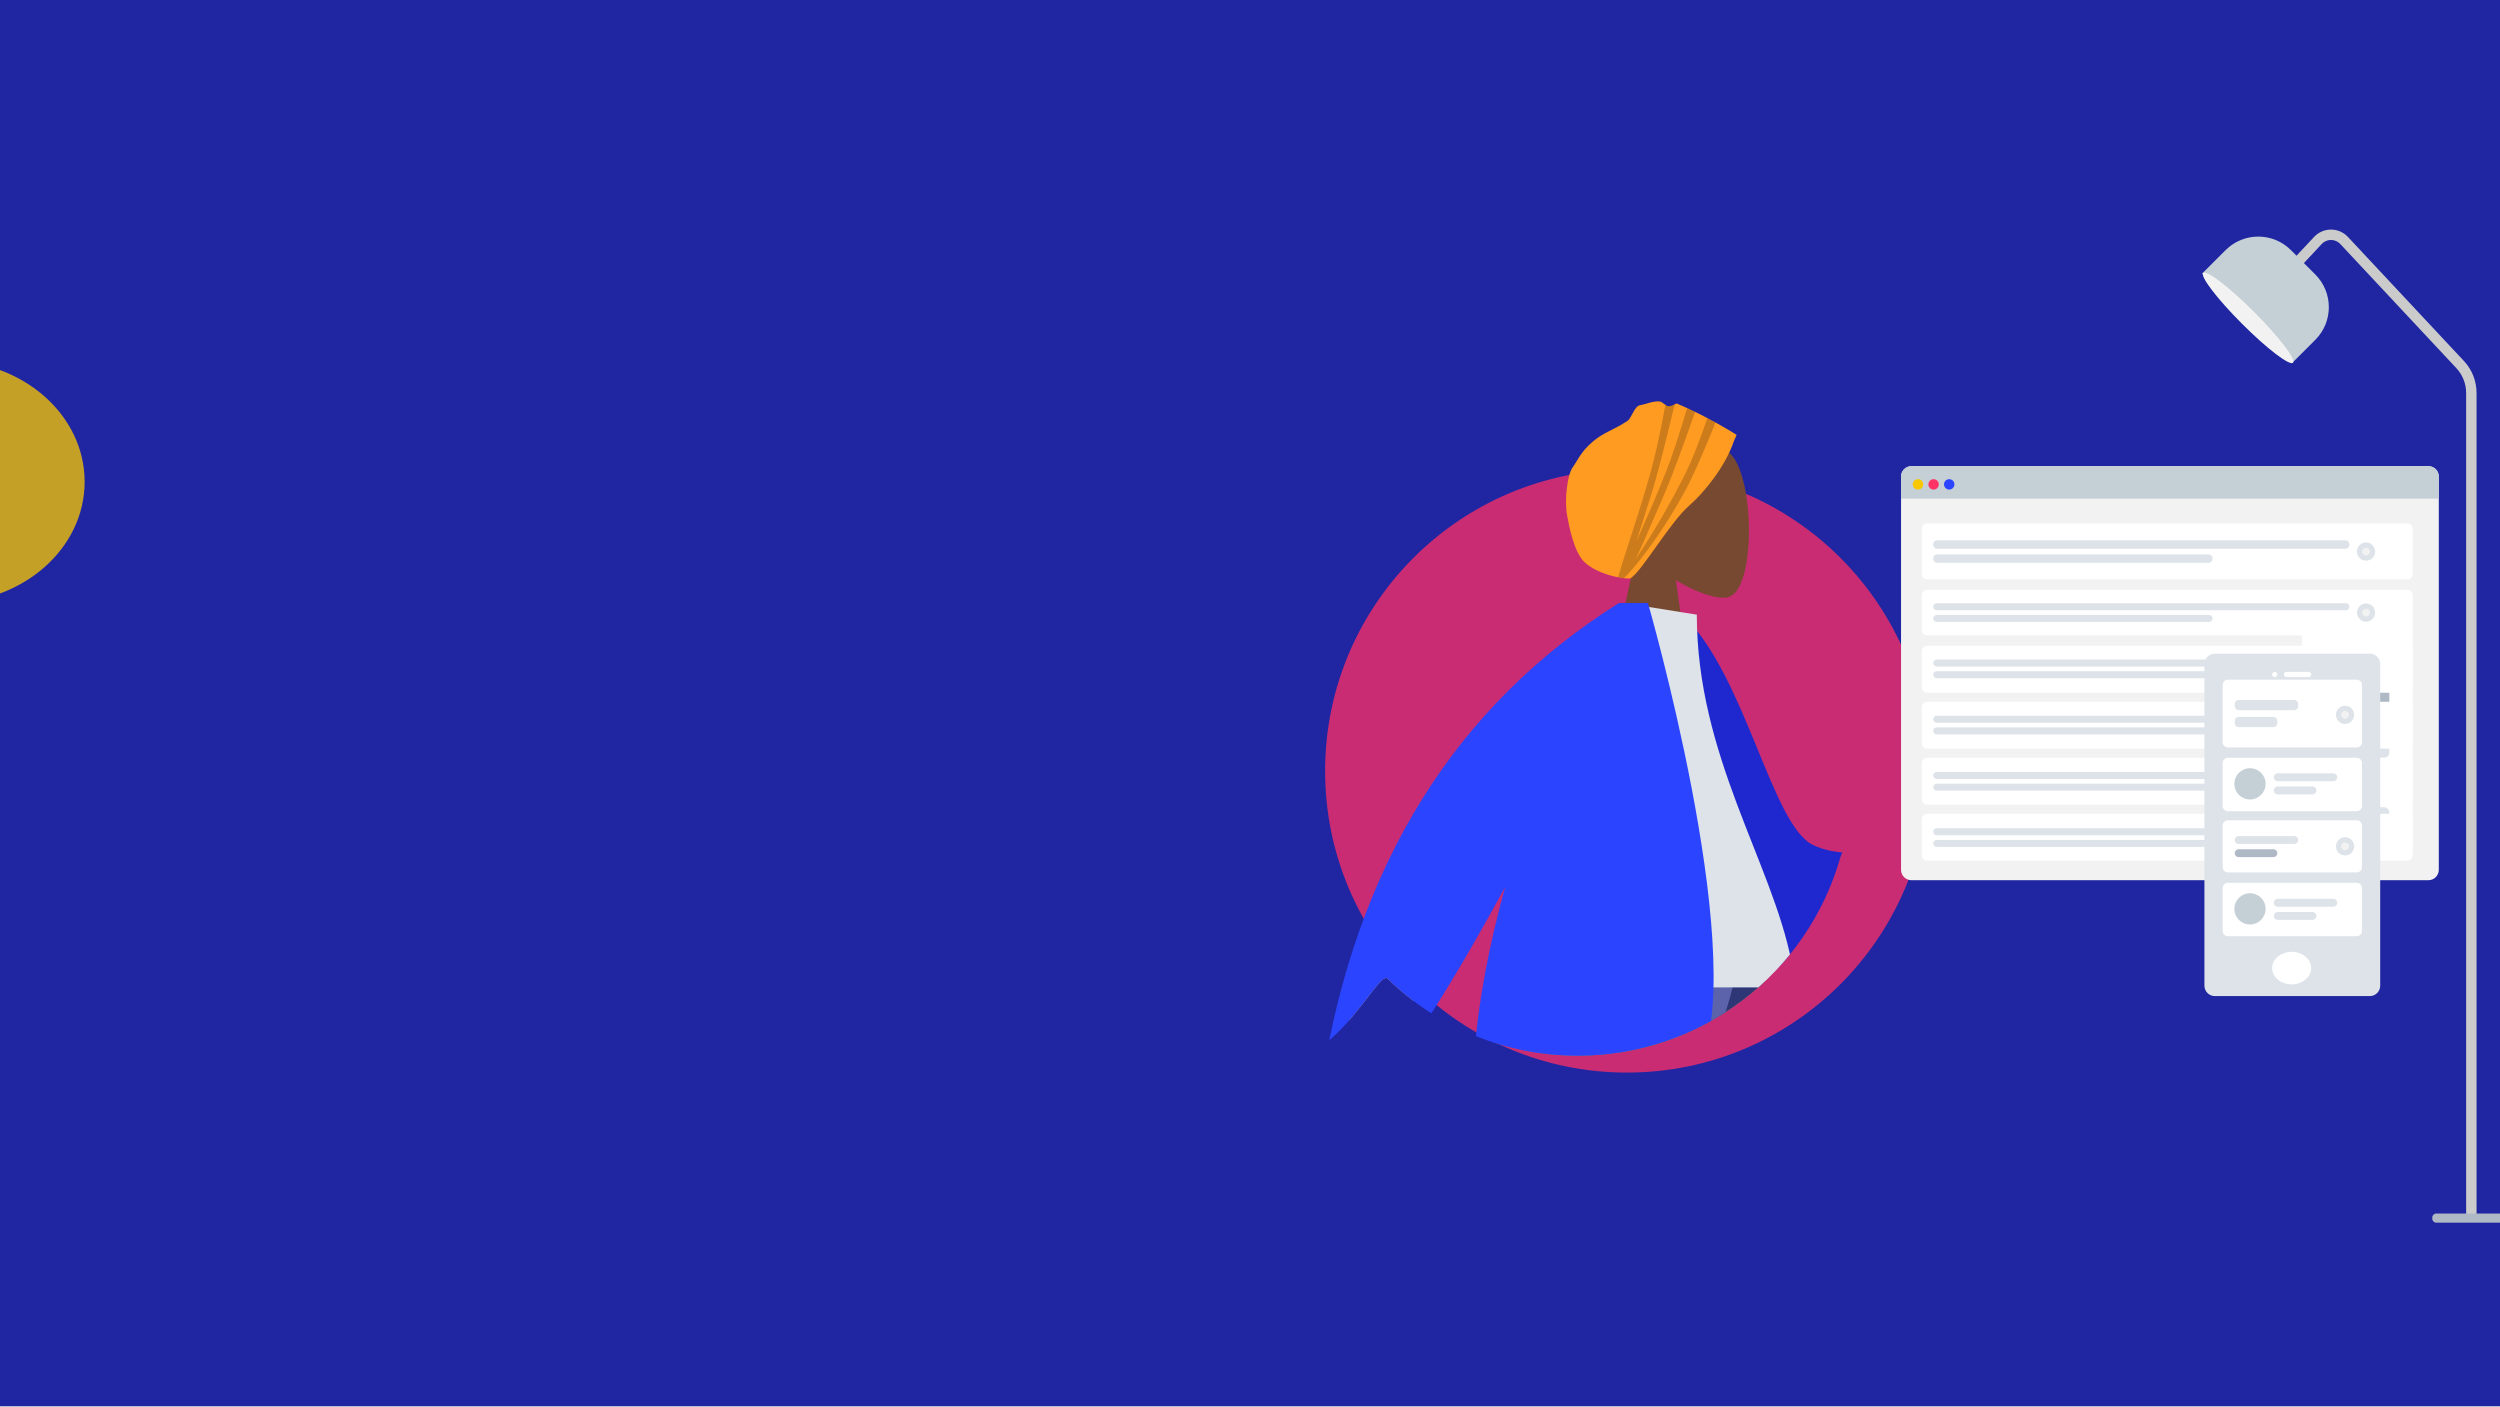
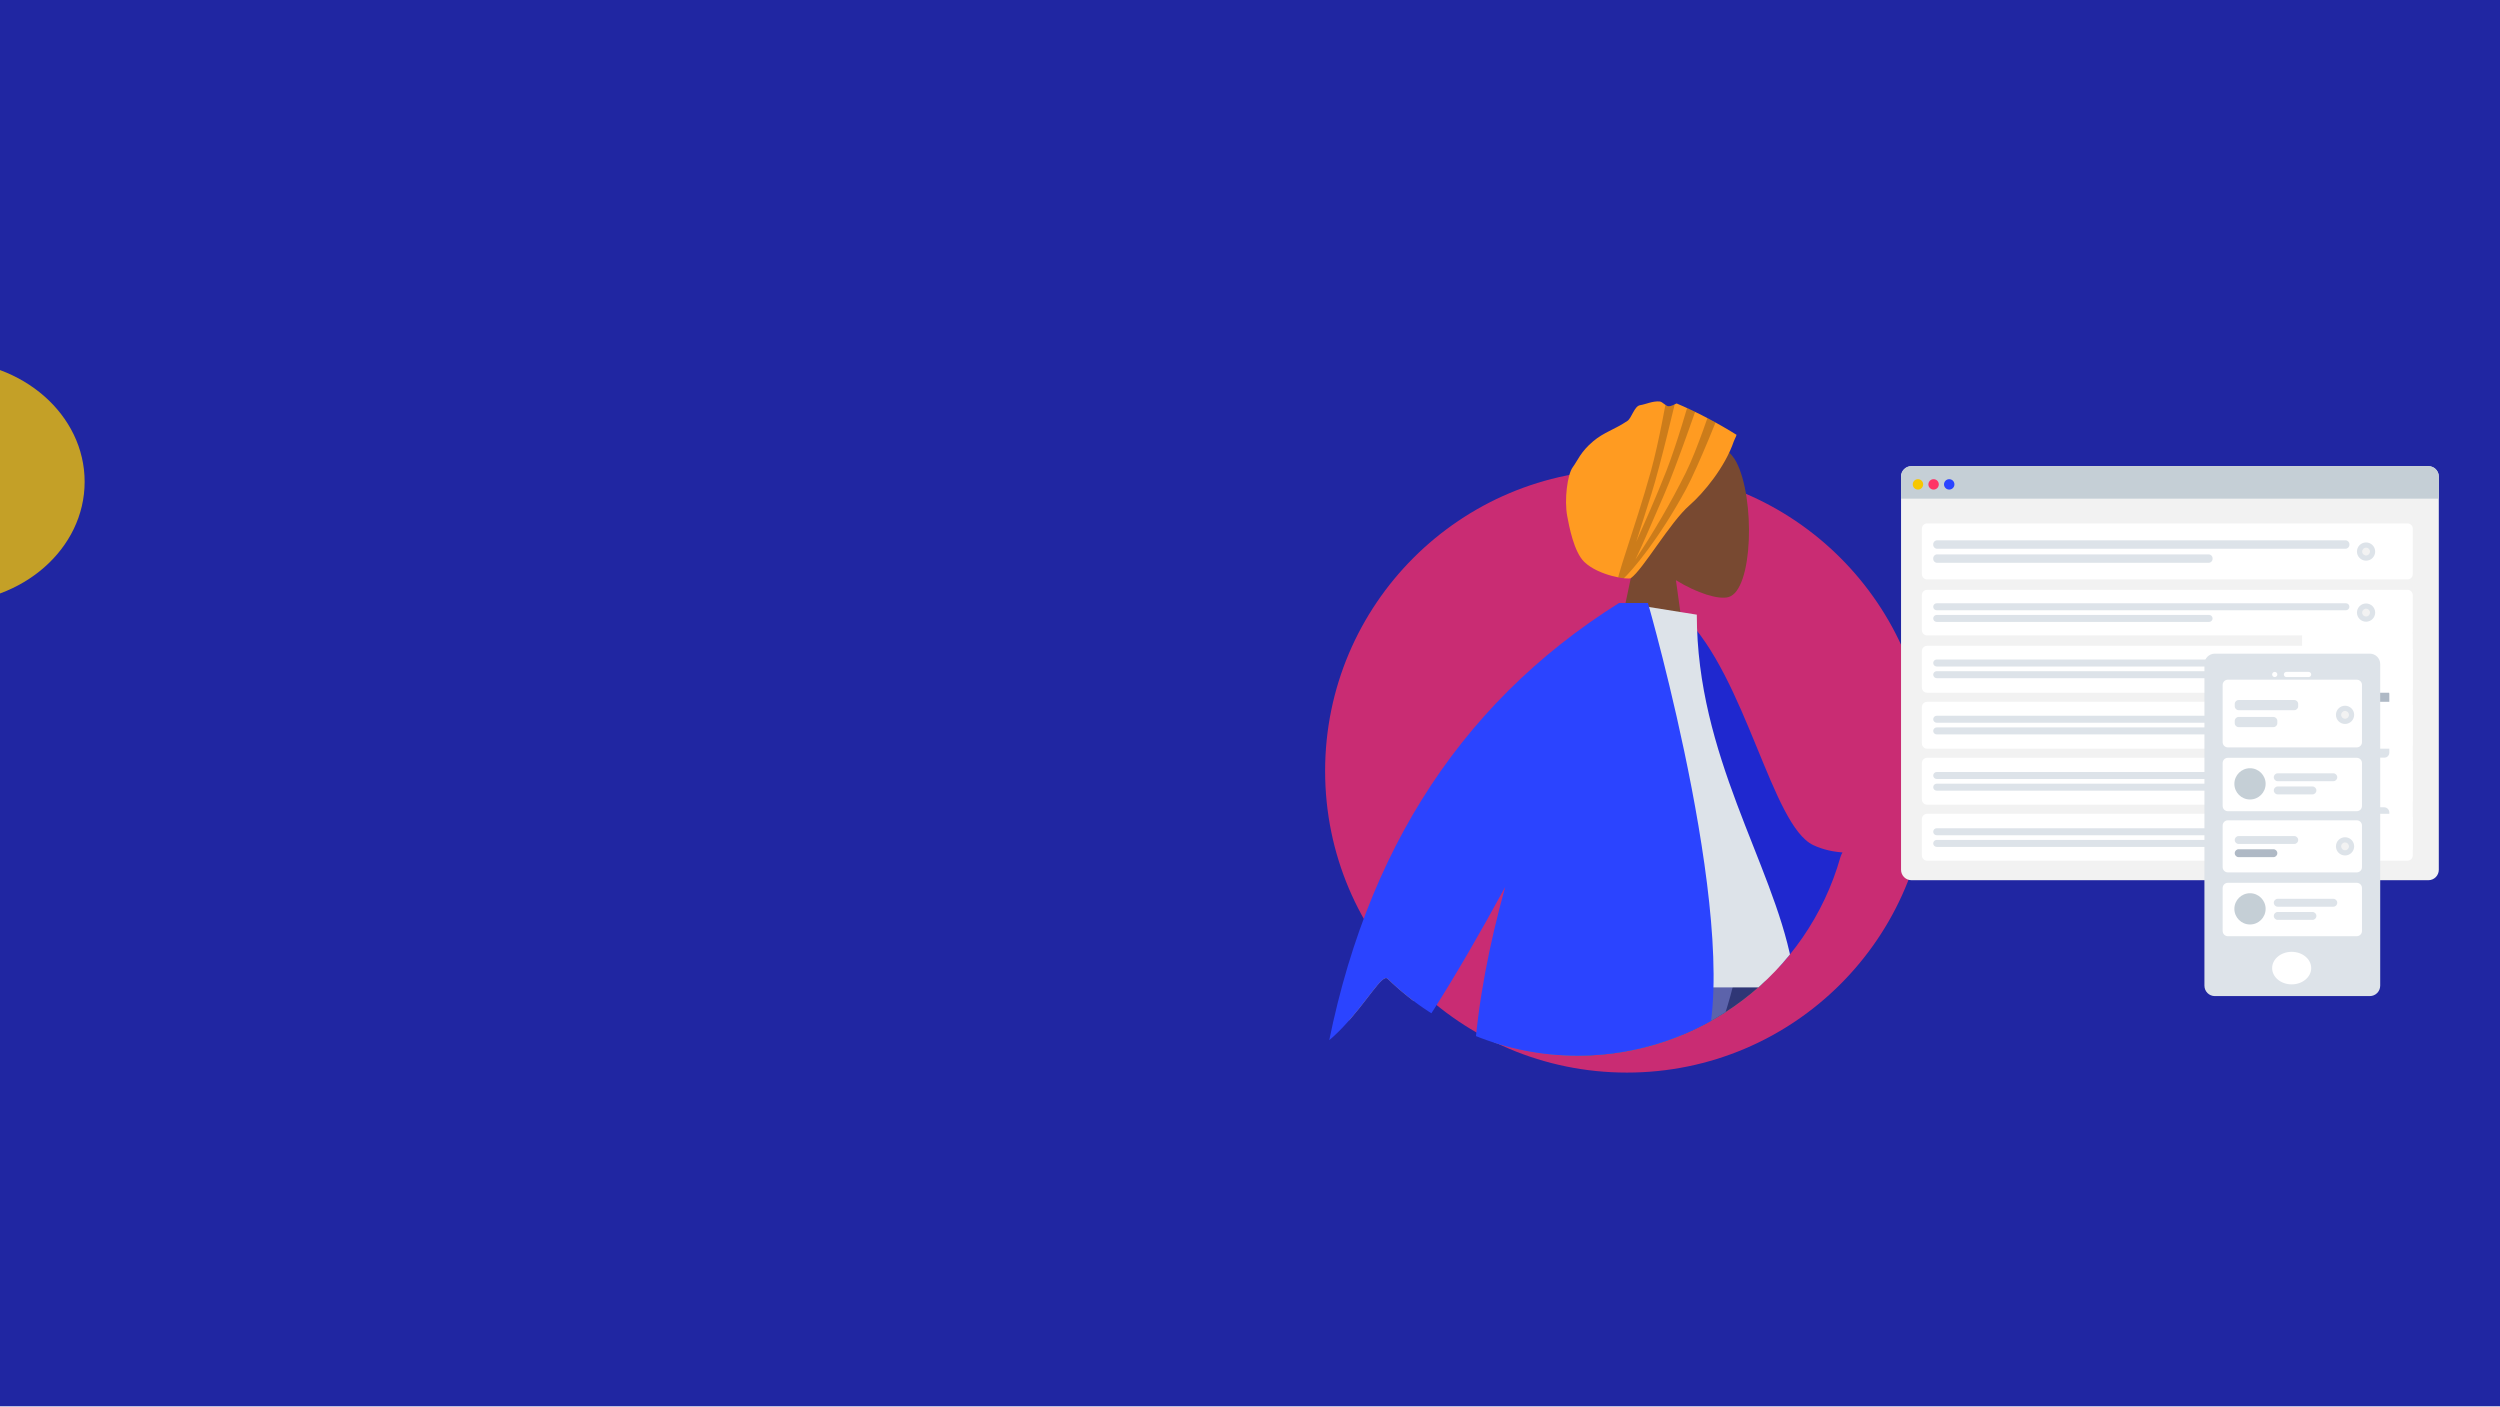
<svg xmlns="http://www.w3.org/2000/svg" width="1920" height="1080" viewBox="0 0 1920 1080">
  <defs>
    <clipPath id="a">
      <path d="M279.63,518.49A209.746,209.746,0,0,0,481.509,365.81c5.084-18.069,83.926-77.643,83.926-97.336C565.435,152.772,395.435,0,279.63,0S-77.453,468.718,24.578,518.49c60.94,29.728,100.917-67.016,109.045-59.136A209.087,209.087,0,0,0,279.63,518.49Z" transform="translate(0)" fill="none" />
    </clipPath>
    <clipPath id="b">
      <path d="M128.87,30.647c1.1-3.226,8.593-13.221-4.753-22.743-2.4-1.711-6.36-.006-9.793-1.086-2.583-.813-3.454-4.482-6.414-5.122-3.072-.664-6.418,2.346-9.889,2.081C95.893,3.615,92.611.239,90.4.058c-3.953-.325-7.545,3.475-11.405,3.72-2.238.142-4.835-3.526-7.057-3.72C66.528-.415,61.6,2.152,56.839,2.93c-4.391.717-6.433,9.881-9.667,12.046-10.15,6.8-18.1,8.7-26.339,15.671C11.042,38.938,9.168,45.107,5.112,50.632S-1.449,75.623.916,88.1c1.4,7.359,5.031,27.457,13.154,35.238,11.118,10.65,33.737,13.806,35.745,12.385,9.3-6.581,30.145-42.98,44.929-55.845C105.617,70.417,122.059,50.632,128.87,30.647Z" fill="#ff9b21" />
    </clipPath>
    <clipPath id="d">
      <rect width="1920" height="1080" />
    </clipPath>
  </defs>
  <g id="c" clip-path="url(#d)">
    <rect width="1920" height="1080" fill="#fff" />
    <path d="M2376,0H143L-473,1084H2376Z" transform="translate(2376 1084) rotate(-180)" fill="#2026a2" />
-     <g transform="translate(1686.515 165)">
-       <path d="M0,43.643,33.485,7.835a13.779,13.779,0,0,1,20.407,0l89.146,95.332a31.956,31.956,0,0,1,8.447,21.805V756.449" transform="translate(60 12)" fill="none" stroke="#cbcbcb" stroke-miterlimit="10" stroke-width="8" />
-       <rect width="59" height="7" rx="3" transform="translate(181.485 767)" fill="#afb9c5" />
-       <g transform="translate(47.833 2) rotate(45)">
-         <path d="M35.5,0H61.947a35.5,35.5,0,0,1,35.5,35.5V61a0,0,0,0,1,0,0H0a0,0,0,0,1,0,0V35.5A35.5,35.5,0,0,1,35.5,0Z" fill="#c5cfd6" />
-         <ellipse cx="48.724" cy="6.5" rx="48.724" ry="6.5" transform="translate(0.264 53.562)" fill="#f2f2f2" />
-       </g>
-     </g>
    <g transform="translate(931.696 292.223)">
      <ellipse cx="231.796" cy="231.592" rx="231.796" ry="231.592" transform="translate(85.994 68.337)" fill="rgba(243,46,104,0.8)" />
      <path d="M279.63,518.49A209.746,209.746,0,0,0,481.509,365.81c5.084-18.069,83.926-77.643,83.926-97.336C565.435,152.772,395.435,0,279.63,0S-77.453,468.718,24.578,518.49c60.94,29.727,100.917-67.016,109.045-59.136A209.087,209.087,0,0,0,279.63,518.49Z" transform="translate(0.304 0.033)" fill="none" />
      <g transform="translate(0.304 0.033)" clip-path="url(#a)">
        <g transform="translate(-41.476 -41.525)">
          <g transform="translate(208.551)">
            <g transform="translate(137.338 80.285)">
              <path d="M0,189.057,21.013,89.322C9.3,75.315,1.362,58.147,2.687,38.913,6.508-16.51,82.273-4.317,97.009,23.655S110,122.583,90.95,127.583c-7.6,1.994-23.778-2.89-40.248-13L61.04,189.057Z" transform="translate(0 0)" fill="#784931" />
            </g>
            <g transform="translate(103.633 57.539)">
              <path d="M128.87,30.647c1.1-3.226,8.593-13.221-4.753-22.743-2.4-1.711-6.36-.006-9.793-1.086-2.583-.813-3.454-4.482-6.414-5.122-3.072-.664-6.418,2.346-9.889,2.081C95.893,3.615,92.611.239,90.4.058c-3.953-.325-7.545,3.475-11.405,3.72-2.238.142-4.835-3.526-7.057-3.72C66.528-.415,61.6,2.152,56.839,2.93c-4.391.717-6.433,9.881-9.667,12.046-10.15,6.8-18.1,8.7-26.339,15.671C11.042,38.938,9.168,45.107,5.112,50.632S-1.449,75.623.916,88.1c1.4,7.359,5.031,27.457,13.154,35.238,11.118,10.65,33.737,13.806,35.745,12.385,9.3-6.581,30.145-42.98,44.929-55.845C105.617,70.417,122.059,50.632,128.87,30.647Z" transform="translate(0 0)" fill="#ff9b21" />
              <g transform="translate(0 0)" clip-path="url(#b)">
                <path d="M25.923,57C32.041,34.909,37.995.8,37.995.8L45.512,0S33.069,53.453,26.22,74.86c-4.629,14.466-8.4,26.722-11.643,36.754,6.677-15.058,15.263-34.379,23.028-54.2C45.958,36.1,55.379,2.811,55.379,2.811h7.558s-17.861,51.836-26.87,72.4c-9.659,22.043-16.6,38.784-22.129,50.022a611.312,611.312,0,0,0,38.7-66.716C61.278,41.263,72.982,5.68,72.982,5.68l7.034,3.065S62.3,53.78,52.639,71.557C31.647,110.184,11.605,133.49,4.6,140.1c-1.212,1.144-1.618,1.411-1.328.825a.277.277,0,0,1-.213-.176,18.713,18.713,0,0,1-1.474,2c-.558.65-.96.963-1.219.963C-2.652,143.713,13.652,101.307,25.923,57Z" transform="translate(39.366 -3.823)" fill="rgba(0,0,0,0.2)" />
              </g>
            </g>
          </g>
          <g transform="translate(0 484.298)">
            <path d="M282.578,6.919C233,47.232,248.742,396.861,245.418,401.293,243.2,404.248,10.9,453.244,10.9,453.244l6.442,27.016S288.72,464.578,304.7,444.433c22.88-28.841,58.689-320.92,58.689-320.92Z" transform="matrix(0.574, -0.819, 0.819, 0.574, 128.914, 227.505)" fill="#b28b67" />
            <path d="M10.622,441.531,22,485.034c134.671,14.239,223.7-5.557,255.232-35.393S336.062,129.59,336.062,129.59L249.6,6.112C131.644,94.985,199.049,382.067,196,388.675S121.811,401.091,10.622,441.531Z" transform="matrix(0.574, -0.819, 0.819, 0.574, 145.466, 201.112)" fill="#2f3676" />
            <g transform="translate(512.638 409.332) rotate(20)">
              <path d="M4.474,5.033A2,2,0,0,0,1.908,6.381L0,13.106A64.242,64.242,0,0,0,.9,21H57.3s2.2-7.268-2.538-7.848-7.87-1.047-7.87-1.047L20.68.419a1,1,0,0,0-1.332.532L17.663,5.039s-4.385,2.046-7.127,2.046Z" transform="translate(1 19)" fill="#e4e4e4" />
            </g>
            <path d="M260.954,0,129.348,321.726,0,593.719H30.517L364.4,0Z" transform="translate(69.676)" fill="#997659" />
            <g transform="translate(61.039 515.376)">
              <path d="M11.378,12.507A5.071,5.071,0,0,0,4.854,16L0,33.414c0,7.005,2.292,20.445,2.292,20.445H145.739s5.592-18.823-6.455-20.324-20.015-2.71-20.015-2.71L52.6.557a2.527,2.527,0,0,0-3.387,1.378L44.923,12.522s-11.152,5.3-18.125,5.3Z" transform="translate(2.543 49.734)" fill="#e4e4e4" />
            </g>
            <path d="M0,537.216l67.81,12.949C120.24,471.672,339.664,149.826,363.722,0H212.761C132.421,108.309,49.977,457.425,0,537.216Z" transform="translate(81.357 0)" fill="#5c63ab" />
          </g>
          <g transform="translate(55.953 212.366)">
            <path d="M80.849,301.113c-3.468-5.939-7.409-11.876-19.385-8.848-21.37,5.405-39.492,19.274-59.419.569-2.449-2.3-4.244-9.487,4.111-13.174C26.966,270.474,57.712,253.277,62.7,246.6q10.2-13.66,63.217-155.955l52.118,10.528q-78.619,149.2-84.324,158.148c-8.558,13.428-.572,38.037,2.376,51a15.783,15.783,0,0,1-3.628.462C86.183,310.78,83.673,305.947,80.849,301.113ZM498.488,79.293l92.154-41.212Q614.859,13.51,637.411.73c4.5-1.457,12.175-1.9,3.981,10.291s-16.275,25.383-13,29.653,12.759-.443,16.506,6.5q3.749,6.947-47.963,16.619L527.913,117.68Z" transform="translate(5.087 121.722)" fill="#b28b67" />
            <path d="M-.026,5.649,21.548-.094c51.843,42.962,81.224,154.5,114.336,166.709,31.307,11.542,72.729-5.9,121.772-28.852l18.6,33.942c-41.6,54.739-135.913,106.163-177.8,85.182C31.482,223.343,4.591,84.957-.026,5.649Z" transform="matrix(0.996, 0.087, -0.087, 0.996, 325.285, 8.184)" fill="#1f28cf" />
            <path d="M0,295.241H194.592c8.892,0,7.216-13.074,5.931-19.672-14.835-76.142-72.744-158.22-72.744-266.606L71.649,0C25.223,76.033,9.168,169.646,0,295.241Z" transform="translate(228.897)" fill="#dde3e9" />
            <path d="M0,367.39Q39.409,118.5,228.256,0H250.48s75.584,262.365,41.675,349.627H116.992c2.772-42.57,11.657-87.585,23.829-131.479q-59.5,109.3-100.033,157.377Z" transform="translate(68.669)" fill="#2b44ff" />
          </g>
        </g>
      </g>
    </g>
    <g transform="translate(1459.706 358)">
      <rect width="413" height="318" rx="8" transform="translate(0.294)" fill="#f2f2f2" />
      <path d="M8,0H405a8,8,0,0,1,8,8V25a0,0,0,0,1,0,0H0a0,0,0,0,1,0,0V8A8,8,0,0,1,8,0Z" transform="translate(0.294)" fill="#c5cfd6" />
      <circle cx="4" cy="4" r="4" transform="translate(9.294 10)" fill="#f7c700" />
      <circle cx="4" cy="4" r="4" transform="translate(21.294 10)" fill="#f36" />
      <circle cx="4" cy="4" r="4" transform="translate(33.294 10)" fill="#2b44ff" />
      <g transform="translate(308.294 121.318)">
        <rect width="85" height="179" rx="8" transform="translate(0 -0.318)" fill="#fff" />
        <g transform="translate(18 18)">
          <rect width="49" height="24" rx="4" transform="translate(0 -0.318)" fill="#dde3e9" />
          <rect width="49" height="23" rx="4" transform="translate(0 31.682)" fill="#afb9c5" />
          <rect width="49" height="23" rx="4" transform="translate(0 61.682)" fill="#dde3e9" />
          <rect width="49" height="23" rx="4" transform="translate(0 122.682)" fill="#dde3e9" />
          <rect width="49" height="23" rx="4" transform="translate(0 91.682)" fill="#c5cfd6" />
        </g>
      </g>
      <g transform="translate(16.294 44)">
        <rect width="377" height="43" rx="4" fill="#fff" />
        <g transform="translate(8.706 12.959)">
          <rect width="319.635" height="6.479" rx="3" fill="#dde3e9" />
          <rect width="214.55" height="6.479" rx="3" transform="translate(0 10.799)" fill="#dde3e9" />
        </g>
        <g transform="translate(334.135 14.598)">
          <circle cx="7" cy="7" r="7" fill="#dde3e9" />
          <circle cx="3" cy="3" r="3" transform="translate(4 4)" fill="#f2f2f2" />
        </g>
        <g transform="translate(0 51)">
          <rect width="377" height="35" rx="4" fill="#fff" />
          <g transform="translate(8.706 10.302)">
            <rect width="319.635" height="5.377" rx="2.688" fill="#dde3e9" />
            <rect width="214.55" height="5.377" rx="2.688" transform="translate(0 8.961)" fill="#dde3e9" />
          </g>
          <g transform="translate(334.135 10.471)">
            <circle cx="7" cy="7" r="7" fill="#dde3e9" />
            <circle cx="3" cy="3" r="3" transform="translate(4 4)" fill="#f2f2f2" />
          </g>
        </g>
        <g transform="translate(0 94)">
          <rect width="377" height="36" rx="4" fill="#fff" />
          <g transform="translate(8.706 10.499)">
            <rect width="319.635" height="5.377" rx="2.688" fill="#dde3e9" />
            <rect width="214.55" height="5.377" rx="2.688" transform="translate(0 8.961)" fill="#dde3e9" />
          </g>
          <g transform="translate(334.135 10.668)">
            <circle cx="7" cy="7" r="7" fill="#dde3e9" />
            <circle cx="3" cy="3" r="3" transform="translate(4 4)" fill="#afb9c5" />
          </g>
        </g>
        <g transform="translate(0 223)">
          <rect width="377" height="36" rx="4" fill="#fff" />
          <g transform="translate(8.706 11.088)">
            <rect width="319.635" height="5.377" rx="2.688" fill="#dde3e9" />
            <rect width="214.55" height="5.377" rx="2.688" transform="translate(0 8.961)" fill="#dde3e9" />
          </g>
          <g transform="translate(334.135 11.257)">
            <circle cx="7" cy="7" r="7" fill="#dde3e9" />
            <circle cx="3" cy="3" r="3" transform="translate(4 4)" fill="#f2f2f2" />
          </g>
        </g>
        <g transform="translate(0 180)">
          <rect width="377" height="36" rx="4" fill="#fff" />
          <g transform="translate(8.706 10.892)">
            <rect width="319.635" height="5.377" rx="2.688" fill="#dde3e9" />
            <rect width="214.55" height="5.377" rx="2.688" transform="translate(0 8.961)" fill="#dde3e9" />
          </g>
          <g transform="translate(334.135 11.061)">
            <circle cx="7" cy="7" r="7" fill="#dde3e9" />
            <circle cx="3" cy="3" r="3" transform="translate(4 4)" fill="#f2f2f2" />
          </g>
        </g>
        <g transform="translate(0 137)">
          <rect width="377" height="36" rx="4" fill="#fff" />
          <g transform="translate(8.706 10.695)">
            <rect width="319.635" height="5.377" rx="2.688" fill="#dde3e9" />
            <rect width="214.55" height="5.377" rx="2.688" transform="translate(0 8.961)" fill="#dde3e9" />
          </g>
          <g transform="translate(334.135 10.864)">
            <circle cx="7" cy="7" r="7" fill="#dde3e9" />
            <circle cx="3" cy="3" r="3" transform="translate(4 4)" fill="#f2f2f2" />
          </g>
        </g>
      </g>
    </g>
    <g transform="translate(1645.283 502)">
      <rect width="135" height="263" rx="8" transform="translate(47.717)" fill="#dde3e9" />
      <ellipse cx="15" cy="12.5" rx="15" ry="12.5" transform="translate(99.717 229)" fill="#fff" />
      <g transform="translate(99.717 13.906)">
        <circle cx="2" cy="2" r="2" transform="translate(0 0.094)" fill="#fff" />
        <rect width="21" height="4" rx="2" transform="translate(9 0.094)" fill="#fff" />
      </g>
      <g transform="translate(61.717 20)">
        <rect width="107" height="52" rx="4" fill="#fff" />
        <g transform="translate(9.283 15.614)">
          <rect width="48.717" height="7.807" rx="3" fill="#dde3e9" />
          <rect width="32.7" height="7.807" rx="3" transform="translate(0 13.012)" fill="#dde3e9" />
        </g>
        <g transform="translate(87 19.584)">
          <circle cx="7" cy="7" r="7" transform="translate(0 0.416)" fill="#dde3e9" />
          <circle cx="3" cy="3" r="3" transform="translate(4 4.416)" fill="#f2f2f2" />
        </g>
        <g transform="translate(0 59.764)">
          <rect width="107" height="41" rx="4" transform="translate(0 0.236)" fill="#fff" />
          <g transform="translate(39.283 12.137)">
            <rect width="48.717" height="6.072" rx="3" fill="#dde3e9" />
            <rect width="32.7" height="6.072" rx="3" transform="translate(0 10.12)" fill="#dde3e9" />
          </g>
          <circle cx="12" cy="12" r="12" transform="translate(9 8.236)" fill="#c5cfd6" />
        </g>
        <g transform="translate(0 108.461)">
          <rect width="107" height="40" rx="4" transform="translate(0 -0.461)" fill="#fff" />
          <g transform="translate(9.283 11.631)">
            <rect width="48.717" height="6.072" rx="3" fill="#dde3e9" />
            <rect width="32.7" height="6.072" rx="3" transform="translate(0 10.12)" fill="#afb9c5" />
          </g>
          <g transform="translate(87 12.921)">
            <circle cx="7" cy="7" r="7" transform="translate(0 -0.382)" fill="#dde3e9" />
            <circle cx="3" cy="3" r="3" transform="translate(4 3.618)" fill="#f2f2f2" />
          </g>
        </g>
        <g transform="translate(0 156.051)">
          <rect width="107" height="41" rx="4" transform="translate(0 -0.051)" fill="#fff" />
          <g transform="translate(39.283 12.232)">
            <rect width="48.717" height="6.072" rx="3" fill="#dde3e9" />
            <rect width="32.7" height="6.072" rx="3" transform="translate(0 10.12)" fill="#dde3e9" />
          </g>
          <circle cx="12" cy="12" r="12" transform="translate(9 7.949)" fill="#c5cfd6" />
        </g>
      </g>
    </g>
    <ellipse cx="106" cy="93" rx="106" ry="93" transform="translate(-147 277)" fill="#c4a027" />
  </g>
</svg>
